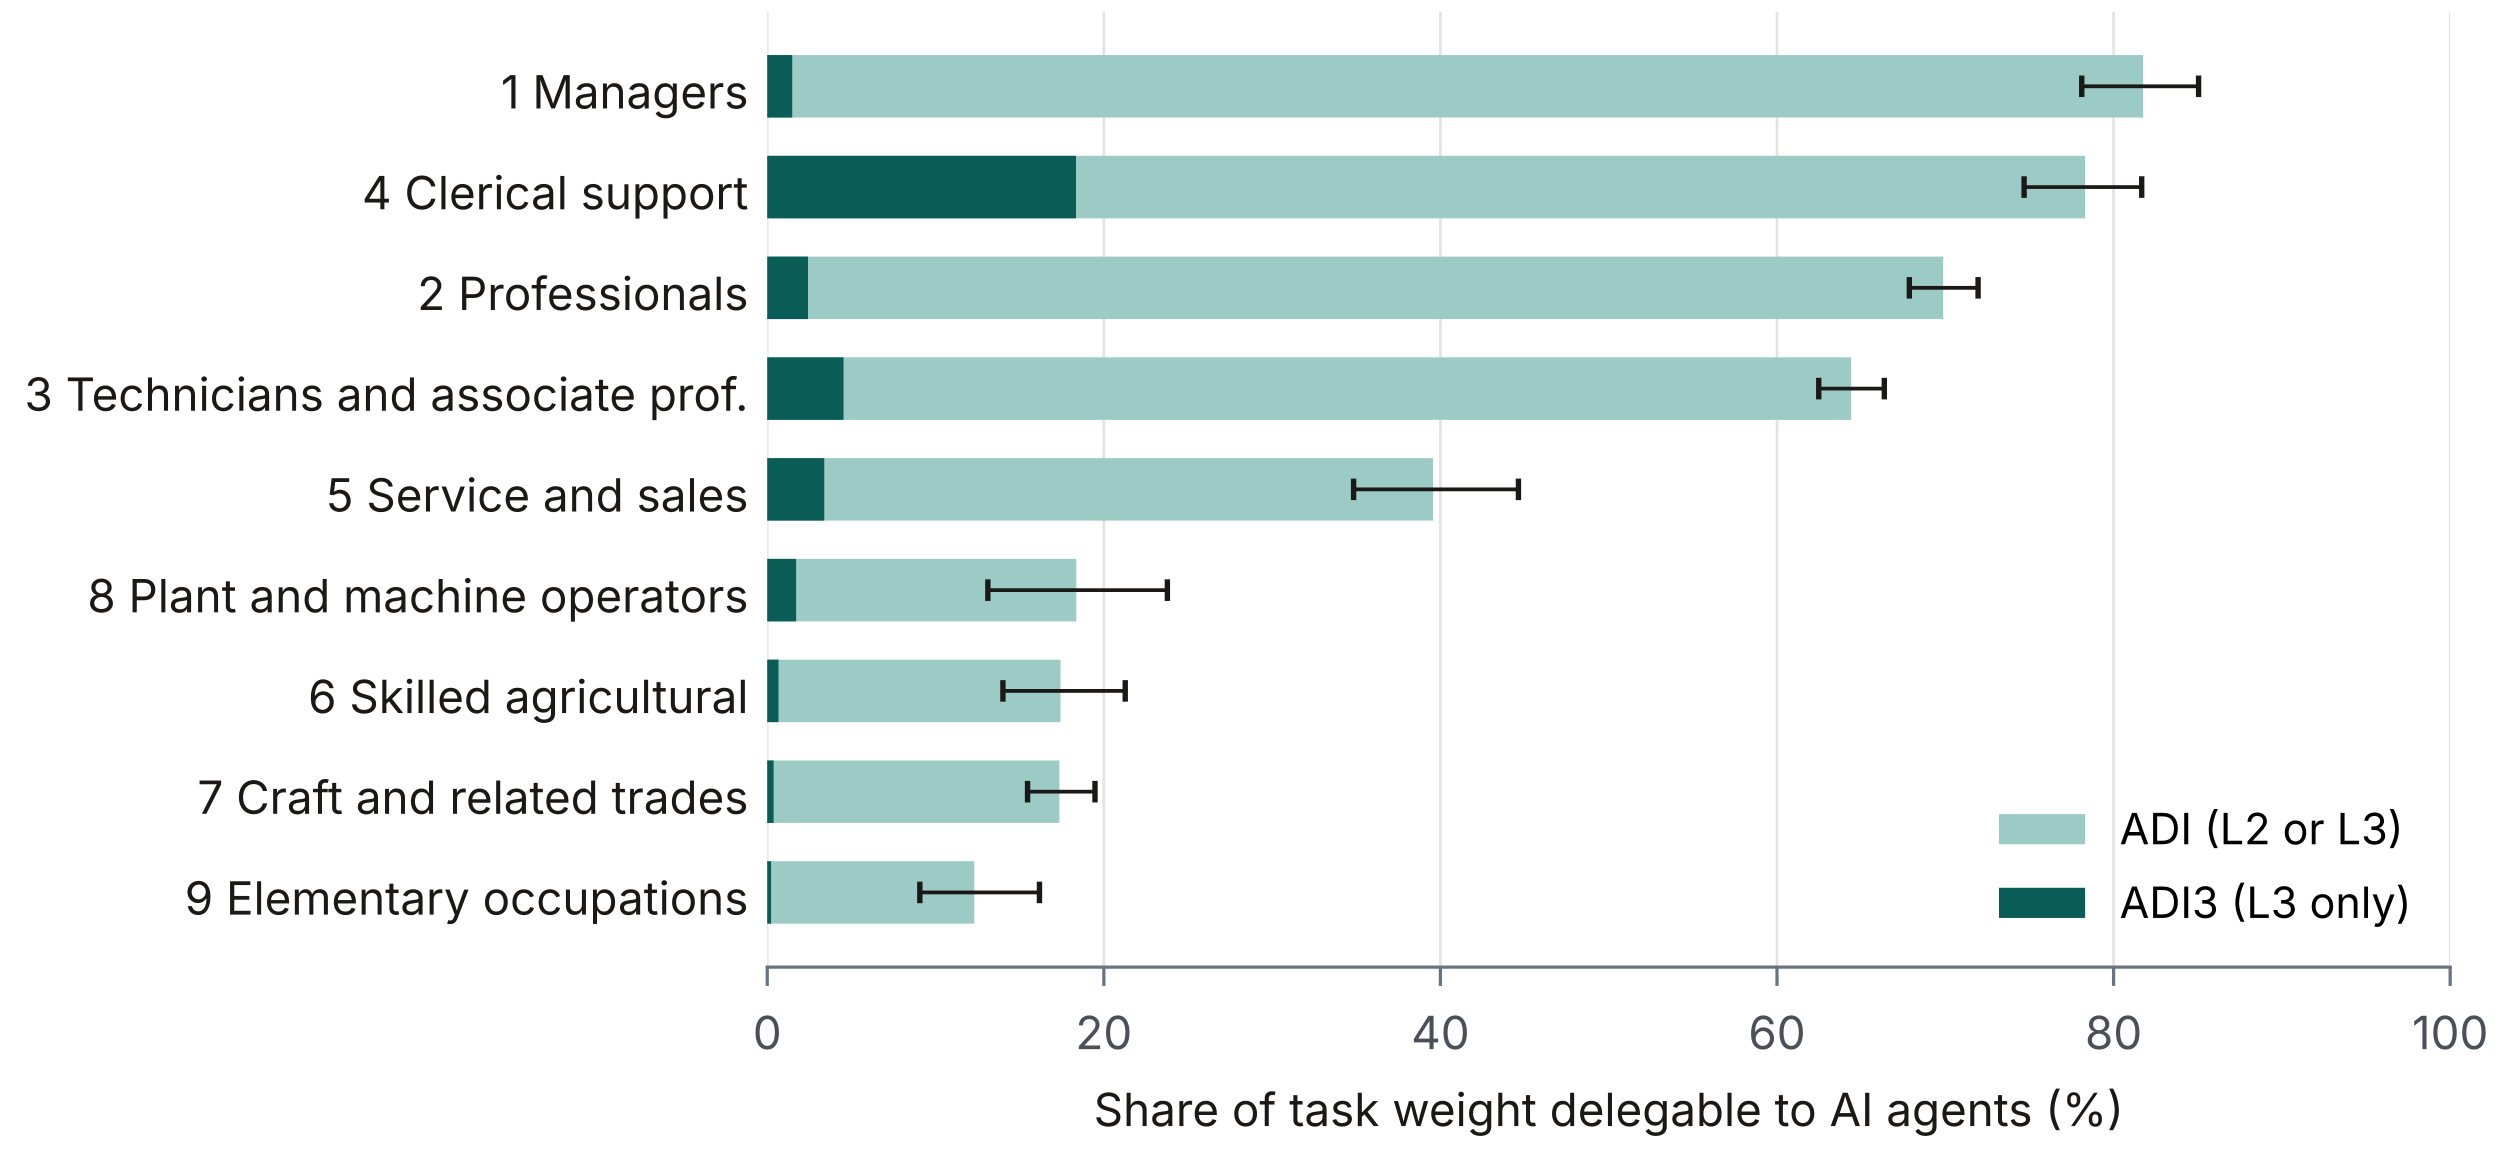
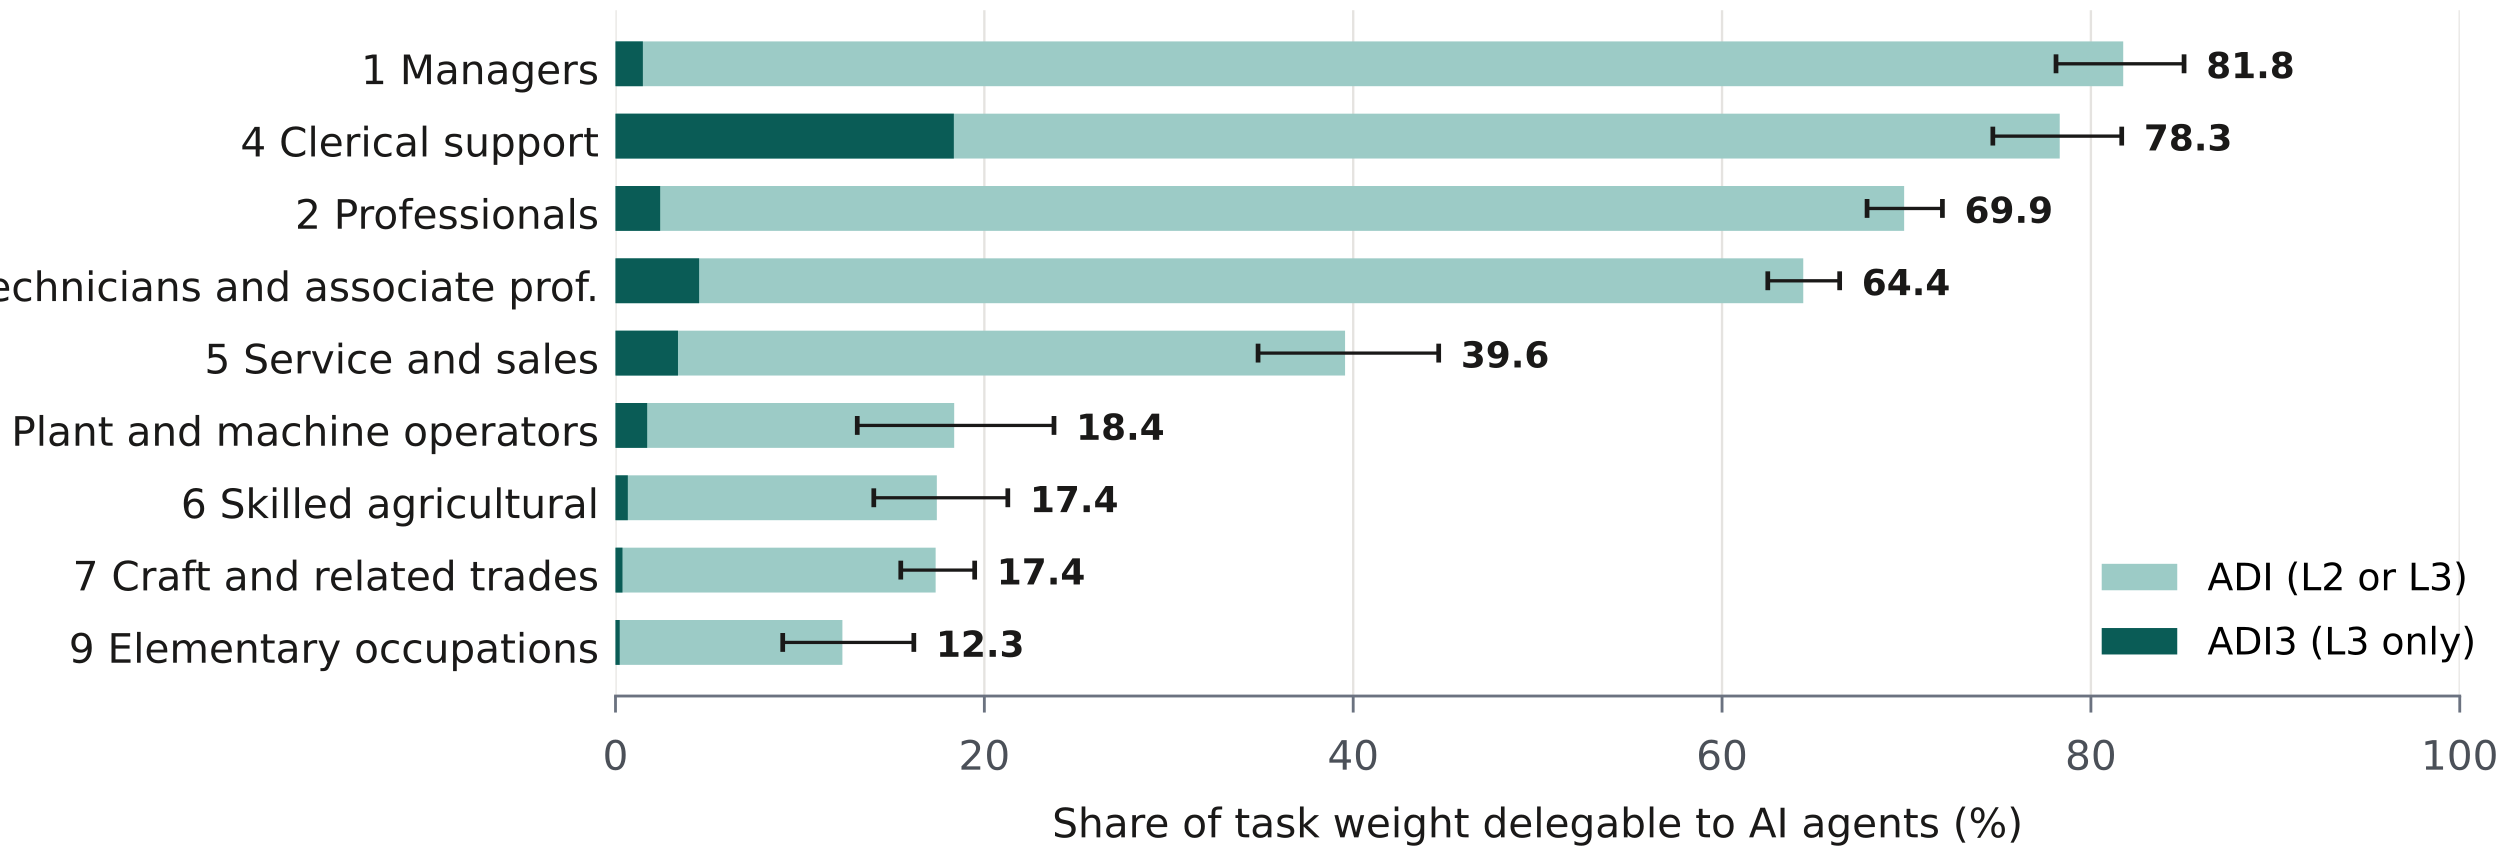
- <svg xmlns="http://www.w3.org/2000/svg" xmlns:xlink="http://www.w3.org/1999/xlink" width="464.19pt" height="213.297pt" viewBox="0 0 464.19 213.297" version="1.1">
+ <svg xmlns="http://www.w3.org/2000/svg" xmlns:xlink="http://www.w3.org/1999/xlink" width="529.483pt" height="181.213pt" viewBox="0 0 529.483 181.213" version="1.1">
  <defs>
    <style type="text/css">*{stroke-linejoin: round; stroke-linecap: butt}</style>
  </defs>
  <g id="figure_1">
    <g id="patch_1">
-       <path d="M -0 213.297  L 464.19 213.297  L 464.19 0  L -0 0  L -0 213.297  z " style="fill: none" />
+       <path d="M 0 181.213  L 529.483 181.213  L 529.483 0  L 0 0  L 0 181.213  z " style="fill: none" />
    </g>
    <g id="axes_1">
      <g id="patch_2">
-         <path d="M 142.458 179.568  L 454.938 179.568  L 454.938 2.16  L 142.458 2.16  L 142.458 179.568  z " style="fill: none" />
+         <path d="M 130.359 147.413  L 520.959 147.413  L 520.959 2.16  L 130.359 2.16  L 130.359 147.413  z " style="fill: none" />
      </g>
      <g id="matplotlib.axis_1">
        <g id="xtick_1">
          <g id="line2d_1">
-             <path d="M 142.458 179.568  L 142.458 2.16  " clip-path="url(#pfebf5560eb)" style="fill: none; stroke: #e5e3e0; stroke-width: 0.5; stroke-linecap: square" />
+             <path d="M 130.359 147.413  L 130.359 2.16  " clip-path="url(#pf548124c2d)" style="fill: none; stroke: #e5e3e0; stroke-width: 0.5; stroke-linecap: square" />
          </g>
          <g id="line2d_2">
            <defs>
-               <path id="m4e6ef78555" d="M 0 0  L 0 3.5  " style="stroke: #6b7280; stroke-width: 0.6" />
+               <path id="me97e17ed33" d="M 0 0  L 0 3.5  " style="stroke: #6b7280; stroke-width: 0.6" />
            </defs>
            <g>
-               <use xlink:href="#m4e6ef78555" x="142.458" y="179.568" style="fill: #6b7280; stroke: #6b7280; stroke-width: 0.6" />
+               <use xlink:href="#me97e17ed33" x="130.359" y="147.413" style="fill: #6b7280; stroke: #6b7280; stroke-width: 0.6" />
            </g>
          </g>
          <g id="text_1">
-             <text style="font-size: 8.5px; font-family: 'Inter', 'Helvetica Neue', 'DejaVu Sans', sans-serif; text-anchor: middle; fill: #4b5058" x="142.458" y="194.802" transform="rotate(-0 142.4582 194.8024)">0</text>
+             <text style="font-size: 8.6px; font-family: 'Barlow', 'Helvetica Neue', 'DejaVu Sans', sans-serif; text-anchor: middle; fill: #4b5058" x="130.359" y="163.013" transform="rotate(-0 130.3587 163.0128)">0</text>
          </g>
        </g>
        <g id="xtick_2">
          <g id="line2d_3">
-             <path d="M 204.954 179.568  L 204.954 2.16  " clip-path="url(#pfebf5560eb)" style="fill: none; stroke: #e5e3e0; stroke-width: 0.5; stroke-linecap: square" />
+             <path d="M 208.479 147.413  L 208.479 2.16  " clip-path="url(#pf548124c2d)" style="fill: none; stroke: #e5e3e0; stroke-width: 0.5; stroke-linecap: square" />
          </g>
          <g id="line2d_4">
            <g>
-               <use xlink:href="#m4e6ef78555" x="204.954" y="179.568" style="fill: #6b7280; stroke: #6b7280; stroke-width: 0.6" />
+               <use xlink:href="#me97e17ed33" x="208.479" y="147.413" style="fill: #6b7280; stroke: #6b7280; stroke-width: 0.6" />
            </g>
          </g>
          <g id="text_2">
-             <text style="font-size: 8.5px; font-family: 'Inter', 'Helvetica Neue', 'DejaVu Sans', sans-serif; text-anchor: middle; fill: #4b5058" x="204.954" y="194.802" transform="rotate(-0 204.9542 194.8024)">20</text>
+             <text style="font-size: 8.6px; font-family: 'Barlow', 'Helvetica Neue', 'DejaVu Sans', sans-serif; text-anchor: middle; fill: #4b5058" x="208.479" y="163.013" transform="rotate(-0 208.4787 163.0128)">20</text>
          </g>
        </g>
        <g id="xtick_3">
          <g id="line2d_5">
-             <path d="M 267.45 179.568  L 267.45 2.16  " clip-path="url(#pfebf5560eb)" style="fill: none; stroke: #e5e3e0; stroke-width: 0.5; stroke-linecap: square" />
+             <path d="M 286.599 147.413  L 286.599 2.16  " clip-path="url(#pf548124c2d)" style="fill: none; stroke: #e5e3e0; stroke-width: 0.5; stroke-linecap: square" />
          </g>
          <g id="line2d_6">
            <g>
-               <use xlink:href="#m4e6ef78555" x="267.45" y="179.568" style="fill: #6b7280; stroke: #6b7280; stroke-width: 0.6" />
+               <use xlink:href="#me97e17ed33" x="286.599" y="147.413" style="fill: #6b7280; stroke: #6b7280; stroke-width: 0.6" />
            </g>
          </g>
          <g id="text_3">
-             <text style="font-size: 8.5px; font-family: 'Inter', 'Helvetica Neue', 'DejaVu Sans', sans-serif; text-anchor: middle; fill: #4b5058" x="267.45" y="194.802" transform="rotate(-0 267.4502 194.8024)">40</text>
+             <text style="font-size: 8.6px; font-family: 'Barlow', 'Helvetica Neue', 'DejaVu Sans', sans-serif; text-anchor: middle; fill: #4b5058" x="286.599" y="163.013" transform="rotate(-0 286.5987 163.0128)">40</text>
          </g>
        </g>
        <g id="xtick_4">
          <g id="line2d_7">
-             <path d="M 329.946 179.568  L 329.946 2.16  " clip-path="url(#pfebf5560eb)" style="fill: none; stroke: #e5e3e0; stroke-width: 0.5; stroke-linecap: square" />
+             <path d="M 364.719 147.413  L 364.719 2.16  " clip-path="url(#pf548124c2d)" style="fill: none; stroke: #e5e3e0; stroke-width: 0.5; stroke-linecap: square" />
          </g>
          <g id="line2d_8">
            <g>
-               <use xlink:href="#m4e6ef78555" x="329.946" y="179.568" style="fill: #6b7280; stroke: #6b7280; stroke-width: 0.6" />
+               <use xlink:href="#me97e17ed33" x="364.719" y="147.413" style="fill: #6b7280; stroke: #6b7280; stroke-width: 0.6" />
            </g>
          </g>
          <g id="text_4">
-             <text style="font-size: 8.5px; font-family: 'Inter', 'Helvetica Neue', 'DejaVu Sans', sans-serif; text-anchor: middle; fill: #4b5058" x="329.946" y="194.802" transform="rotate(-0 329.9462 194.8024)">60</text>
+             <text style="font-size: 8.6px; font-family: 'Barlow', 'Helvetica Neue', 'DejaVu Sans', sans-serif; text-anchor: middle; fill: #4b5058" x="364.719" y="163.013" transform="rotate(-0 364.7187 163.0128)">60</text>
          </g>
        </g>
        <g id="xtick_5">
          <g id="line2d_9">
-             <path d="M 392.442 179.568  L 392.442 2.16  " clip-path="url(#pfebf5560eb)" style="fill: none; stroke: #e5e3e0; stroke-width: 0.5; stroke-linecap: square" />
+             <path d="M 442.839 147.413  L 442.839 2.16  " clip-path="url(#pf548124c2d)" style="fill: none; stroke: #e5e3e0; stroke-width: 0.5; stroke-linecap: square" />
          </g>
          <g id="line2d_10">
            <g>
-               <use xlink:href="#m4e6ef78555" x="392.442" y="179.568" style="fill: #6b7280; stroke: #6b7280; stroke-width: 0.6" />
+               <use xlink:href="#me97e17ed33" x="442.839" y="147.413" style="fill: #6b7280; stroke: #6b7280; stroke-width: 0.6" />
            </g>
          </g>
          <g id="text_5">
-             <text style="font-size: 8.5px; font-family: 'Inter', 'Helvetica Neue', 'DejaVu Sans', sans-serif; text-anchor: middle; fill: #4b5058" x="392.442" y="194.802" transform="rotate(-0 392.4422 194.8024)">80</text>
+             <text style="font-size: 8.6px; font-family: 'Barlow', 'Helvetica Neue', 'DejaVu Sans', sans-serif; text-anchor: middle; fill: #4b5058" x="442.839" y="163.013" transform="rotate(-0 442.8387 163.0128)">80</text>
          </g>
        </g>
        <g id="xtick_6">
          <g id="line2d_11">
-             <path d="M 454.938 179.568  L 454.938 2.16  " clip-path="url(#pfebf5560eb)" style="fill: none; stroke: #e5e3e0; stroke-width: 0.5; stroke-linecap: square" />
+             <path d="M 520.959 147.413  L 520.959 2.16  " clip-path="url(#pf548124c2d)" style="fill: none; stroke: #e5e3e0; stroke-width: 0.5; stroke-linecap: square" />
          </g>
          <g id="line2d_12">
            <g>
-               <use xlink:href="#m4e6ef78555" x="454.938" y="179.568" style="fill: #6b7280; stroke: #6b7280; stroke-width: 0.6" />
+               <use xlink:href="#me97e17ed33" x="520.959" y="147.413" style="fill: #6b7280; stroke: #6b7280; stroke-width: 0.6" />
            </g>
          </g>
          <g id="text_6">
-             <text style="font-size: 8.5px; font-family: 'Inter', 'Helvetica Neue', 'DejaVu Sans', sans-serif; text-anchor: middle; fill: #4b5058" x="454.938" y="194.802" transform="rotate(-0 454.9382 194.8024)">100</text>
+             <text style="font-size: 8.6px; font-family: 'Barlow', 'Helvetica Neue', 'DejaVu Sans', sans-serif; text-anchor: middle; fill: #4b5058" x="520.959" y="163.013" transform="rotate(-0 520.9587 163.0128)">100</text>
          </g>
        </g>
        <g id="text_7">
-           <text style="font-size: 8.5px; font-family: 'Inter', 'Helvetica Neue', 'DejaVu Sans', sans-serif; text-anchor: middle; fill: #1a1918" x="298.698" y="209.087" transform="rotate(-0 298.6982 209.087)">Share of task weight delegable to AI agents (%)</text>
+           <text style="font-size: 8.6px; font-family: 'Barlow', 'Helvetica Neue', 'DejaVu Sans', sans-serif; text-anchor: middle; fill: #1a1918" x="325.659" y="177.333" transform="rotate(-0 325.6587 177.3328)">Share of task weight delegable to AI agents (%)</text>
        </g>
      </g>
      <g id="matplotlib.axis_2">
        <g id="ytick_1">
          <g id="line2d_13" />
          <g id="text_8">
-             <text style="font-size: 8.5px; font-family: 'Inter', 'Helvetica Neue', 'DejaVu Sans', sans-serif; text-anchor: end; fill: #1a1918" x="138.958" y="169.821" transform="rotate(-0 138.9582 169.8211)">9  Elementary occupations</text>
+             <text style="font-size: 8.6px; font-family: 'Barlow', 'Helvetica Neue', 'DejaVu Sans', sans-serif; text-anchor: end; fill: #1a1918" x="126.859" y="140.362" transform="rotate(-0 126.8587 140.3616)">9  Elementary occupations</text>
          </g>
        </g>
        <g id="ytick_2">
          <g id="line2d_14" />
          <g id="text_9">
-             <text style="font-size: 8.5px; font-family: 'Inter', 'Helvetica Neue', 'DejaVu Sans', sans-serif; text-anchor: end; fill: #1a1918" x="138.958" y="151.111" transform="rotate(-0 138.9582 151.1111)">7  Craft and related trades</text>
+             <text style="font-size: 8.6px; font-family: 'Barlow', 'Helvetica Neue', 'DejaVu Sans', sans-serif; text-anchor: end; fill: #1a1918" x="126.859" y="125.043" transform="rotate(-0 126.8587 125.0428)">7  Craft and related trades</text>
          </g>
        </g>
        <g id="ytick_3">
          <g id="line2d_15" />
          <g id="text_10">
-             <text style="font-size: 8.5px; font-family: 'Inter', 'Helvetica Neue', 'DejaVu Sans', sans-serif; text-anchor: end; fill: #1a1918" x="138.958" y="132.401" transform="rotate(-0 138.9582 132.4011)">6  Skilled agricultural</text>
+             <text style="font-size: 8.6px; font-family: 'Barlow', 'Helvetica Neue', 'DejaVu Sans', sans-serif; text-anchor: end; fill: #1a1918" x="126.859" y="109.724" transform="rotate(-0 126.8587 109.724)">6  Skilled agricultural</text>
          </g>
        </g>
        <g id="ytick_4">
          <g id="line2d_16" />
          <g id="text_11">
-             <text style="font-size: 8.5px; font-family: 'Inter', 'Helvetica Neue', 'DejaVu Sans', sans-serif; text-anchor: end; fill: #1a1918" x="138.958" y="113.691" transform="rotate(-0 138.9582 113.6912)">8  Plant and machine operators</text>
+             <text style="font-size: 8.6px; font-family: 'Barlow', 'Helvetica Neue', 'DejaVu Sans', sans-serif; text-anchor: end; fill: #1a1918" x="126.859" y="94.405" transform="rotate(-0 126.8587 94.40519)">8  Plant and machine operators</text>
          </g>
        </g>
        <g id="ytick_5">
          <g id="line2d_17" />
          <g id="text_12">
-             <text style="font-size: 8.5px; font-family: 'Inter', 'Helvetica Neue', 'DejaVu Sans', sans-serif; text-anchor: end; fill: #1a1918" x="138.958" y="94.981" transform="rotate(-0 138.9582 94.98119)">5  Service and sales</text>
+             <text style="font-size: 8.6px; font-family: 'Barlow', 'Helvetica Neue', 'DejaVu Sans', sans-serif; text-anchor: end; fill: #1a1918" x="126.859" y="79.086" transform="rotate(-0 126.8587 79.0864)">5  Service and sales</text>
          </g>
        </g>
        <g id="ytick_6">
          <g id="line2d_18" />
          <g id="text_13">
-             <text style="font-size: 8.5px; font-family: 'Inter', 'Helvetica Neue', 'DejaVu Sans', sans-serif; text-anchor: end; fill: #1a1918" x="138.958" y="76.271" transform="rotate(-0 138.9582 76.27121)">3  Technicians and associate prof.</text>
+             <text style="font-size: 8.6px; font-family: 'Barlow', 'Helvetica Neue', 'DejaVu Sans', sans-serif; text-anchor: end; fill: #1a1918" x="126.859" y="63.768" transform="rotate(-0 126.8587 63.76761)">3  Technicians and associate prof.</text>
          </g>
        </g>
        <g id="ytick_7">
          <g id="line2d_19" />
          <g id="text_14">
-             <text style="font-size: 8.5px; font-family: 'Inter', 'Helvetica Neue', 'DejaVu Sans', sans-serif; text-anchor: end; fill: #1a1918" x="138.958" y="57.561" transform="rotate(-0 138.9582 57.56123)">2  Professionals</text>
+             <text style="font-size: 8.6px; font-family: 'Barlow', 'Helvetica Neue', 'DejaVu Sans', sans-serif; text-anchor: end; fill: #1a1918" x="126.859" y="48.449" transform="rotate(-0 126.8587 48.44881)">2  Professionals</text>
          </g>
        </g>
        <g id="ytick_8">
          <g id="line2d_20" />
          <g id="text_15">
-             <text style="font-size: 8.5px; font-family: 'Inter', 'Helvetica Neue', 'DejaVu Sans', sans-serif; text-anchor: end; fill: #1a1918" x="138.958" y="38.851" transform="rotate(-0 138.9582 38.85126)">4  Clerical support</text>
+             <text style="font-size: 8.6px; font-family: 'Barlow', 'Helvetica Neue', 'DejaVu Sans', sans-serif; text-anchor: end; fill: #1a1918" x="126.859" y="33.13" transform="rotate(-0 126.8587 33.13002)">4  Clerical support</text>
          </g>
        </g>
        <g id="ytick_9">
          <g id="line2d_21" />
          <g id="text_16">
-             <text style="font-size: 8.5px; font-family: 'Inter', 'Helvetica Neue', 'DejaVu Sans', sans-serif; text-anchor: end; fill: #1a1918" x="138.958" y="20.141" transform="rotate(-0 138.9582 20.14128)">1  Managers</text>
+             <text style="font-size: 8.6px; font-family: 'Barlow', 'Helvetica Neue', 'DejaVu Sans', sans-serif; text-anchor: end; fill: #1a1918" x="126.859" y="17.811" transform="rotate(-0 126.8587 17.81123)">1  Managers</text>
          </g>
        </g>
      </g>
      <g id="patch_3">
-         <path d="M 142.458 171.504  L 180.902 171.504  L 180.902 159.904  L 142.458 159.904  z " clip-path="url(#pfebf5560eb)" style="fill: #9ccbc6" />
+         <path d="M 130.359 140.81  L 178.414 140.81  L 178.414 131.313  L 130.359 131.313  z " clip-path="url(#pf548124c2d)" style="fill: #9ccbc6" />
      </g>
      <g id="patch_4">
-         <path d="M 142.458 152.794  L 196.702 152.794  L 196.702 141.194  L 142.458 141.194  z " clip-path="url(#pfebf5560eb)" style="fill: #9ccbc6" />
+         <path d="M 130.359 125.492  L 198.163 125.492  L 198.163 115.994  L 130.359 115.994  z " clip-path="url(#pf548124c2d)" style="fill: #9ccbc6" />
      </g>
      <g id="patch_5">
-         <path d="M 142.458 134.084  L 196.905 134.084  L 196.905 122.484  L 142.458 122.484  z " clip-path="url(#pfebf5560eb)" style="fill: #9ccbc6" />
+         <path d="M 130.359 110.173  L 198.417 110.173  L 198.417 100.675  L 130.359 100.675  z " clip-path="url(#pf548124c2d)" style="fill: #9ccbc6" />
      </g>
      <g id="patch_6">
-         <path d="M 142.458 115.374  L 199.844 115.374  L 199.844 103.774  L 142.458 103.774  z " clip-path="url(#pfebf5560eb)" style="fill: #9ccbc6" />
+         <path d="M 130.359 94.854  L 202.091 94.854  L 202.091 85.356  L 130.359 85.356  z " clip-path="url(#pf548124c2d)" style="fill: #9ccbc6" />
      </g>
      <g id="patch_7">
-         <path d="M 142.458 96.664  L 266.072 96.664  L 266.072 85.064  L 142.458 85.064  z " clip-path="url(#pfebf5560eb)" style="fill: #9ccbc6" />
+         <path d="M 130.359 79.535  L 284.876 79.535  L 284.876 70.038  L 130.359 70.038  z " clip-path="url(#pf548124c2d)" style="fill: #9ccbc6" />
      </g>
      <g id="patch_8">
-         <path d="M 142.458 77.954  L 343.706 77.954  L 343.706 66.354  L 142.458 66.354  z " clip-path="url(#pfebf5560eb)" style="fill: #9ccbc6" />
+         <path d="M 130.359 64.216  L 381.918 64.216  L 381.918 54.719  L 130.359 54.719  z " clip-path="url(#pf548124c2d)" style="fill: #9ccbc6" />
      </g>
      <g id="patch_9">
-         <path d="M 142.458 59.244  L 360.8 59.244  L 360.8 47.644  L 142.458 47.644  z " clip-path="url(#pfebf5560eb)" style="fill: #9ccbc6" />
+         <path d="M 130.359 48.898  L 403.285 48.898  L 403.285 39.4  L 130.359 39.4  z " clip-path="url(#pf548124c2d)" style="fill: #9ccbc6" />
      </g>
      <g id="patch_10">
-         <path d="M 142.458 40.534  L 387.16 40.534  L 387.16 28.934  L 142.458 28.934  z " clip-path="url(#pfebf5560eb)" style="fill: #9ccbc6" />
+         <path d="M 130.359 33.579  L 436.236 33.579  L 436.236 24.081  L 130.359 24.081  z " clip-path="url(#pf548124c2d)" style="fill: #9ccbc6" />
      </g>
      <g id="patch_11">
-         <path d="M 142.458 21.824  L 397.918 21.824  L 397.918 10.224  L 142.458 10.224  z " clip-path="url(#pfebf5560eb)" style="fill: #9ccbc6" />
+         <path d="M 130.359 18.26  L 449.683 18.26  L 449.683 8.762  L 130.359 8.762  z " clip-path="url(#pf548124c2d)" style="fill: #9ccbc6" />
      </g>
      <g id="patch_12">
-         <path d="M 142.458 171.504  L 143.171 171.504  L 143.171 159.904  L 142.458 159.904  z " clip-path="url(#pfebf5560eb)" style="fill: #0a5c56" />
+         <path d="M 130.359 140.81  L 131.249 140.81  L 131.249 131.313  L 130.359 131.313  z " clip-path="url(#pf548124c2d)" style="fill: #0a5c56" />
      </g>
      <g id="patch_13">
-         <path d="M 142.458 152.794  L 143.64 152.794  L 143.64 141.194  L 142.458 141.194  z " clip-path="url(#pfebf5560eb)" style="fill: #0a5c56" />
+         <path d="M 130.359 125.492  L 131.836 125.492  L 131.836 115.994  L 130.359 115.994  z " clip-path="url(#pf548124c2d)" style="fill: #0a5c56" />
      </g>
      <g id="patch_14">
-         <path d="M 142.458 134.084  L 144.546 134.084  L 144.546 122.484  L 142.458 122.484  z " clip-path="url(#pfebf5560eb)" style="fill: #0a5c56" />
+         <path d="M 130.359 110.173  L 132.969 110.173  L 132.969 100.675  L 130.359 100.675  z " clip-path="url(#pf548124c2d)" style="fill: #0a5c56" />
      </g>
      <g id="patch_15">
-         <path d="M 142.458 115.374  L 147.823 115.374  L 147.823 103.774  L 142.458 103.774  z " clip-path="url(#pfebf5560eb)" style="fill: #0a5c56" />
+         <path d="M 130.359 94.854  L 137.065 94.854  L 137.065 85.356  L 130.359 85.356  z " clip-path="url(#pf548124c2d)" style="fill: #0a5c56" />
      </g>
      <g id="patch_16">
-         <path d="M 142.458 96.664  L 153.045 96.664  L 153.045 85.064  L 142.458 85.064  z " clip-path="url(#pfebf5560eb)" style="fill: #0a5c56" />
+         <path d="M 130.359 79.535  L 143.592 79.535  L 143.592 70.038  L 130.359 70.038  z " clip-path="url(#pf548124c2d)" style="fill: #0a5c56" />
      </g>
      <g id="patch_17">
-         <path d="M 142.458 77.954  L 156.623 77.954  L 156.623 66.354  L 142.458 66.354  z " clip-path="url(#pfebf5560eb)" style="fill: #0a5c56" />
+         <path d="M 130.359 64.216  L 148.065 64.216  L 148.065 54.719  L 130.359 54.719  z " clip-path="url(#pf548124c2d)" style="fill: #0a5c56" />
      </g>
      <g id="patch_18">
-         <path d="M 142.458 59.244  L 150.026 59.244  L 150.026 47.644  L 142.458 47.644  z " clip-path="url(#pfebf5560eb)" style="fill: #0a5c56" />
+         <path d="M 130.359 48.898  L 139.818 48.898  L 139.818 39.4  L 130.359 39.4  z " clip-path="url(#pf548124c2d)" style="fill: #0a5c56" />
      </g>
      <g id="patch_19">
-         <path d="M 142.458 40.534  L 199.783 40.534  L 199.783 28.934  L 142.458 28.934  z " clip-path="url(#pfebf5560eb)" style="fill: #0a5c56" />
+         <path d="M 130.359 33.579  L 202.015 33.579  L 202.015 24.081  L 130.359 24.081  z " clip-path="url(#pf548124c2d)" style="fill: #0a5c56" />
      </g>
      <g id="patch_20">
-         <path d="M 142.458 21.824  L 147.095 21.824  L 147.095 10.224  L 142.458 10.224  z " clip-path="url(#pfebf5560eb)" style="fill: #0a5c56" />
+         <path d="M 130.359 18.26  L 136.155 18.26  L 136.155 8.762  L 130.359 8.762  z " clip-path="url(#pf548124c2d)" style="fill: #0a5c56" />
      </g>
      <g id="LineCollection_1">
-         <path d="M 170.792 165.704  L 193.005 165.704  " clip-path="url(#pfebf5560eb)" style="fill: none; stroke: #1a1918; stroke-width: 0.7" />
-         <path d="M 190.793 146.994  L 203.315 146.994  " clip-path="url(#pfebf5560eb)" style="fill: none; stroke: #1a1918; stroke-width: 0.7" />
-         <path d="M 186.221 128.284  L 208.929 128.284  " clip-path="url(#pfebf5560eb)" style="fill: none; stroke: #1a1918; stroke-width: 0.7" />
-         <path d="M 183.422 109.574  L 216.754 109.574  " clip-path="url(#pfebf5560eb)" style="fill: none; stroke: #1a1918; stroke-width: 0.7" />
-         <path d="M 251.331 90.864  L 281.937 90.864  " clip-path="url(#pfebf5560eb)" style="fill: none; stroke: #1a1918; stroke-width: 0.7" />
-         <path d="M 337.695 72.154  L 349.873 72.154  " clip-path="url(#pfebf5560eb)" style="fill: none; stroke: #1a1918; stroke-width: 0.7" />
-         <path d="M 354.517 53.444  L 367.283 53.444  " clip-path="url(#pfebf5560eb)" style="fill: none; stroke: #1a1918; stroke-width: 0.7" />
-         <path d="M 375.827 34.734  L 397.664 34.734  " clip-path="url(#pfebf5560eb)" style="fill: none; stroke: #1a1918; stroke-width: 0.7" />
-         <path d="M 386.531 16.024  L 408.226 16.024  " clip-path="url(#pfebf5560eb)" style="fill: none; stroke: #1a1918; stroke-width: 0.7" />
+         <path d="M 165.775 136.062  L 193.542 136.062  " clip-path="url(#pf548124c2d)" style="fill: none; stroke: #1a1918; stroke-width: 0.7" />
+         <path d="M 190.777 120.743  L 206.43 120.743  " clip-path="url(#pf548124c2d)" style="fill: none; stroke: #1a1918; stroke-width: 0.7" />
+         <path d="M 185.063 105.424  L 213.448 105.424  " clip-path="url(#pf548124c2d)" style="fill: none; stroke: #1a1918; stroke-width: 0.7" />
+         <path d="M 181.563 90.105  L 223.228 90.105  " clip-path="url(#pf548124c2d)" style="fill: none; stroke: #1a1918; stroke-width: 0.7" />
+         <path d="M 266.449 74.786  L 304.707 74.786  " clip-path="url(#pf548124c2d)" style="fill: none; stroke: #1a1918; stroke-width: 0.7" />
+         <path d="M 374.405 59.468  L 389.627 59.468  " clip-path="url(#pf548124c2d)" style="fill: none; stroke: #1a1918; stroke-width: 0.7" />
+         <path d="M 395.432 44.149  L 411.389 44.149  " clip-path="url(#pf548124c2d)" style="fill: none; stroke: #1a1918; stroke-width: 0.7" />
+         <path d="M 422.069 28.83  L 449.366 28.83  " clip-path="url(#pf548124c2d)" style="fill: none; stroke: #1a1918; stroke-width: 0.7" />
+         <path d="M 435.45 13.511  L 462.569 13.511  " clip-path="url(#pf548124c2d)" style="fill: none; stroke: #1a1918; stroke-width: 0.7" />
      </g>
      <g id="line2d_22">
        <defs>
-           <path id="md723e6104f" d="M 0 2  L 0 -2  " style="stroke: #1a1918" />
+           <path id="m5f8ae50618" d="M 0 2  L 0 -2  " style="stroke: #1a1918" />
        </defs>
-         <g clip-path="url(#pfebf5560eb)">
-           <use xlink:href="#md723e6104f" x="170.792" y="165.704" style="fill: #1f77b4; stroke: #1a1918" />
-           <use xlink:href="#md723e6104f" x="190.793" y="146.994" style="fill: #1f77b4; stroke: #1a1918" />
-           <use xlink:href="#md723e6104f" x="186.221" y="128.284" style="fill: #1f77b4; stroke: #1a1918" />
-           <use xlink:href="#md723e6104f" x="183.422" y="109.574" style="fill: #1f77b4; stroke: #1a1918" />
-           <use xlink:href="#md723e6104f" x="251.331" y="90.864" style="fill: #1f77b4; stroke: #1a1918" />
-           <use xlink:href="#md723e6104f" x="337.695" y="72.154" style="fill: #1f77b4; stroke: #1a1918" />
-           <use xlink:href="#md723e6104f" x="354.517" y="53.444" style="fill: #1f77b4; stroke: #1a1918" />
-           <use xlink:href="#md723e6104f" x="375.827" y="34.734" style="fill: #1f77b4; stroke: #1a1918" />
-           <use xlink:href="#md723e6104f" x="386.531" y="16.024" style="fill: #1f77b4; stroke: #1a1918" />
+         <g clip-path="url(#pf548124c2d)">
+           <use xlink:href="#m5f8ae50618" x="165.775" y="136.062" style="fill: #1f77b4; stroke: #1a1918" />
+           <use xlink:href="#m5f8ae50618" x="190.777" y="120.743" style="fill: #1f77b4; stroke: #1a1918" />
+           <use xlink:href="#m5f8ae50618" x="185.063" y="105.424" style="fill: #1f77b4; stroke: #1a1918" />
+           <use xlink:href="#m5f8ae50618" x="181.563" y="90.105" style="fill: #1f77b4; stroke: #1a1918" />
+           <use xlink:href="#m5f8ae50618" x="266.449" y="74.786" style="fill: #1f77b4; stroke: #1a1918" />
+           <use xlink:href="#m5f8ae50618" x="374.405" y="59.468" style="fill: #1f77b4; stroke: #1a1918" />
+           <use xlink:href="#m5f8ae50618" x="395.432" y="44.149" style="fill: #1f77b4; stroke: #1a1918" />
+           <use xlink:href="#m5f8ae50618" x="422.069" y="28.83" style="fill: #1f77b4; stroke: #1a1918" />
+           <use xlink:href="#m5f8ae50618" x="435.45" y="13.511" style="fill: #1f77b4; stroke: #1a1918" />
        </g>
      </g>
      <g id="line2d_23">
-         <g clip-path="url(#pfebf5560eb)">
-           <use xlink:href="#md723e6104f" x="193.005" y="165.704" style="fill: #1f77b4; stroke: #1a1918" />
-           <use xlink:href="#md723e6104f" x="203.315" y="146.994" style="fill: #1f77b4; stroke: #1a1918" />
-           <use xlink:href="#md723e6104f" x="208.929" y="128.284" style="fill: #1f77b4; stroke: #1a1918" />
-           <use xlink:href="#md723e6104f" x="216.754" y="109.574" style="fill: #1f77b4; stroke: #1a1918" />
-           <use xlink:href="#md723e6104f" x="281.937" y="90.864" style="fill: #1f77b4; stroke: #1a1918" />
-           <use xlink:href="#md723e6104f" x="349.873" y="72.154" style="fill: #1f77b4; stroke: #1a1918" />
-           <use xlink:href="#md723e6104f" x="367.283" y="53.444" style="fill: #1f77b4; stroke: #1a1918" />
-           <use xlink:href="#md723e6104f" x="397.664" y="34.734" style="fill: #1f77b4; stroke: #1a1918" />
-           <use xlink:href="#md723e6104f" x="408.226" y="16.024" style="fill: #1f77b4; stroke: #1a1918" />
+         <g clip-path="url(#pf548124c2d)">
+           <use xlink:href="#m5f8ae50618" x="193.542" y="136.062" style="fill: #1f77b4; stroke: #1a1918" />
+           <use xlink:href="#m5f8ae50618" x="206.43" y="120.743" style="fill: #1f77b4; stroke: #1a1918" />
+           <use xlink:href="#m5f8ae50618" x="213.448" y="105.424" style="fill: #1f77b4; stroke: #1a1918" />
+           <use xlink:href="#m5f8ae50618" x="223.228" y="90.105" style="fill: #1f77b4; stroke: #1a1918" />
+           <use xlink:href="#m5f8ae50618" x="304.707" y="74.786" style="fill: #1f77b4; stroke: #1a1918" />
+           <use xlink:href="#m5f8ae50618" x="389.627" y="59.468" style="fill: #1f77b4; stroke: #1a1918" />
+           <use xlink:href="#m5f8ae50618" x="411.389" y="44.149" style="fill: #1f77b4; stroke: #1a1918" />
+           <use xlink:href="#m5f8ae50618" x="449.366" y="28.83" style="fill: #1f77b4; stroke: #1a1918" />
+           <use xlink:href="#m5f8ae50618" x="462.569" y="13.511" style="fill: #1f77b4; stroke: #1a1918" />
        </g>
      </g>
      <g id="patch_21">
-         <path d="M 142.458 179.568  L 454.938 179.568  " style="fill: none; stroke: #6b7280; stroke-width: 0.6; stroke-linejoin: miter; stroke-linecap: square" />
+         <path d="M 130.359 147.413  L 520.959 147.413  " style="fill: none; stroke: #6b7280; stroke-width: 0.6; stroke-linejoin: miter; stroke-linecap: square" />
+       </g>
+       <g id="text_17">
+         <text style="font-weight: 600; font-size: 7.6px; font-family: 'Barlow', 'Helvetica Neue', 'DejaVu Sans', sans-serif; text-anchor: start; fill: #1a1918" x="198.229" y="139.102" transform="rotate(-0 198.2295 139.1016)">12.3</text>
+       </g>
+       <g id="text_18">
+         <text style="font-weight: 600; font-size: 7.6px; font-family: 'Barlow', 'Helvetica Neue', 'DejaVu Sans', sans-serif; text-anchor: start; fill: #1a1918" x="211.117" y="123.783" transform="rotate(-0 211.1174 123.7828)">17.4</text>
+       </g>
+       <g id="text_19">
+         <text style="font-weight: 600; font-size: 7.6px; font-family: 'Barlow', 'Helvetica Neue', 'DejaVu Sans', sans-serif; text-anchor: start; fill: #1a1918" x="218.135" y="108.464" transform="rotate(-0 218.1348 108.464)">17.4</text>
+       </g>
+       <g id="text_20">
+         <text style="font-weight: 600; font-size: 7.6px; font-family: 'Barlow', 'Helvetica Neue', 'DejaVu Sans', sans-serif; text-anchor: start; fill: #1a1918" x="227.915" y="93.145" transform="rotate(-0 227.9153 93.14519)">18.4</text>
+       </g>
+       <g id="text_21">
+         <text style="font-weight: 600; font-size: 7.6px; font-family: 'Barlow', 'Helvetica Neue', 'DejaVu Sans', sans-serif; text-anchor: start; fill: #1a1918" x="309.394" y="77.826" transform="rotate(-0 309.3938 77.8264)">39.6</text>
+       </g>
+       <g id="text_22">
+         <text style="font-weight: 600; font-size: 7.6px; font-family: 'Barlow', 'Helvetica Neue', 'DejaVu Sans', sans-serif; text-anchor: start; fill: #1a1918" x="394.314" y="62.508" transform="rotate(-0 394.3139 62.50761)">64.4</text>
+       </g>
+       <g id="text_23">
+         <text style="font-weight: 600; font-size: 7.6px; font-family: 'Barlow', 'Helvetica Neue', 'DejaVu Sans', sans-serif; text-anchor: start; fill: #1a1918" x="416.076" y="47.189" transform="rotate(-0 416.0763 47.18881)">69.9</text>
+       </g>
+       <g id="text_24">
+         <text style="font-weight: 600; font-size: 7.6px; font-family: 'Barlow', 'Helvetica Neue', 'DejaVu Sans', sans-serif; text-anchor: start; fill: #1a1918" x="454.053" y="31.87" transform="rotate(-0 454.0533 31.87002)">78.3</text>
+       </g>
+       <g id="text_25">
+         <text style="font-weight: 600; font-size: 7.6px; font-family: 'Barlow', 'Helvetica Neue', 'DejaVu Sans', sans-serif; text-anchor: start; fill: #1a1918" x="467.256" y="16.551" transform="rotate(-0 467.2561 16.55123)">81.8</text>
      </g>
      <g id="legend_1">
        <g id="patch_22">
-           <path d="M 371.158 156.759  L 387.158 156.759  L 387.158 151.159  L 371.158 151.159  z " style="fill: #9ccbc6" />
-         </g>
-         <g id="text_17">
-           <text style="font-size: 8px; font-family: 'Inter', 'Helvetica Neue', 'DejaVu Sans', sans-serif; text-anchor: start" x="393.558" y="156.759" transform="rotate(-0 393.5582 156.7586)">ADI (L2 or L3)</text>
+           <path d="M 445.127 125.013  L 461.127 125.013  L 461.127 119.413  L 445.127 119.413  z " style="fill: #9ccbc6" />
+         </g>
+         <g id="text_26">
+           <text style="font-size: 8px; font-family: 'Barlow', 'Helvetica Neue', 'DejaVu Sans', sans-serif; text-anchor: start" x="467.527" y="125.013" transform="rotate(-0 467.5274 125.0128)">ADI (L2 or L3)</text>
        </g>
        <g id="patch_23">
-           <path d="M 371.158 170.438  L 387.158 170.438  L 387.158 164.838  L 371.158 164.838  z " style="fill: #0a5c56" />
-         </g>
-         <g id="text_18">
-           <text style="font-size: 8px; font-family: 'Inter', 'Helvetica Neue', 'DejaVu Sans', sans-serif; text-anchor: start" x="393.558" y="170.438" transform="rotate(-0 393.5582 170.4383)">ADI3 (L3 only)</text>
+           <path d="M 445.127 138.613  L 461.127 138.613  L 461.127 133.013  L 445.127 133.013  z " style="fill: #0a5c56" />
+         </g>
+         <g id="text_27">
+           <text style="font-size: 8px; font-family: 'Barlow', 'Helvetica Neue', 'DejaVu Sans', sans-serif; text-anchor: start" x="467.527" y="138.613" transform="rotate(-0 467.5274 138.6128)">ADI3 (L3 only)</text>
        </g>
      </g>
    </g>
  </g>
  <defs>
-     <clipPath id="pfebf5560eb">
-       <rect x="142.458" y="2.16" width="312.48" height="177.408" />
+     <clipPath id="pf548124c2d">
+       <rect x="130.359" y="2.16" width="390.6" height="145.253" />
    </clipPath>
  </defs>
</svg>
